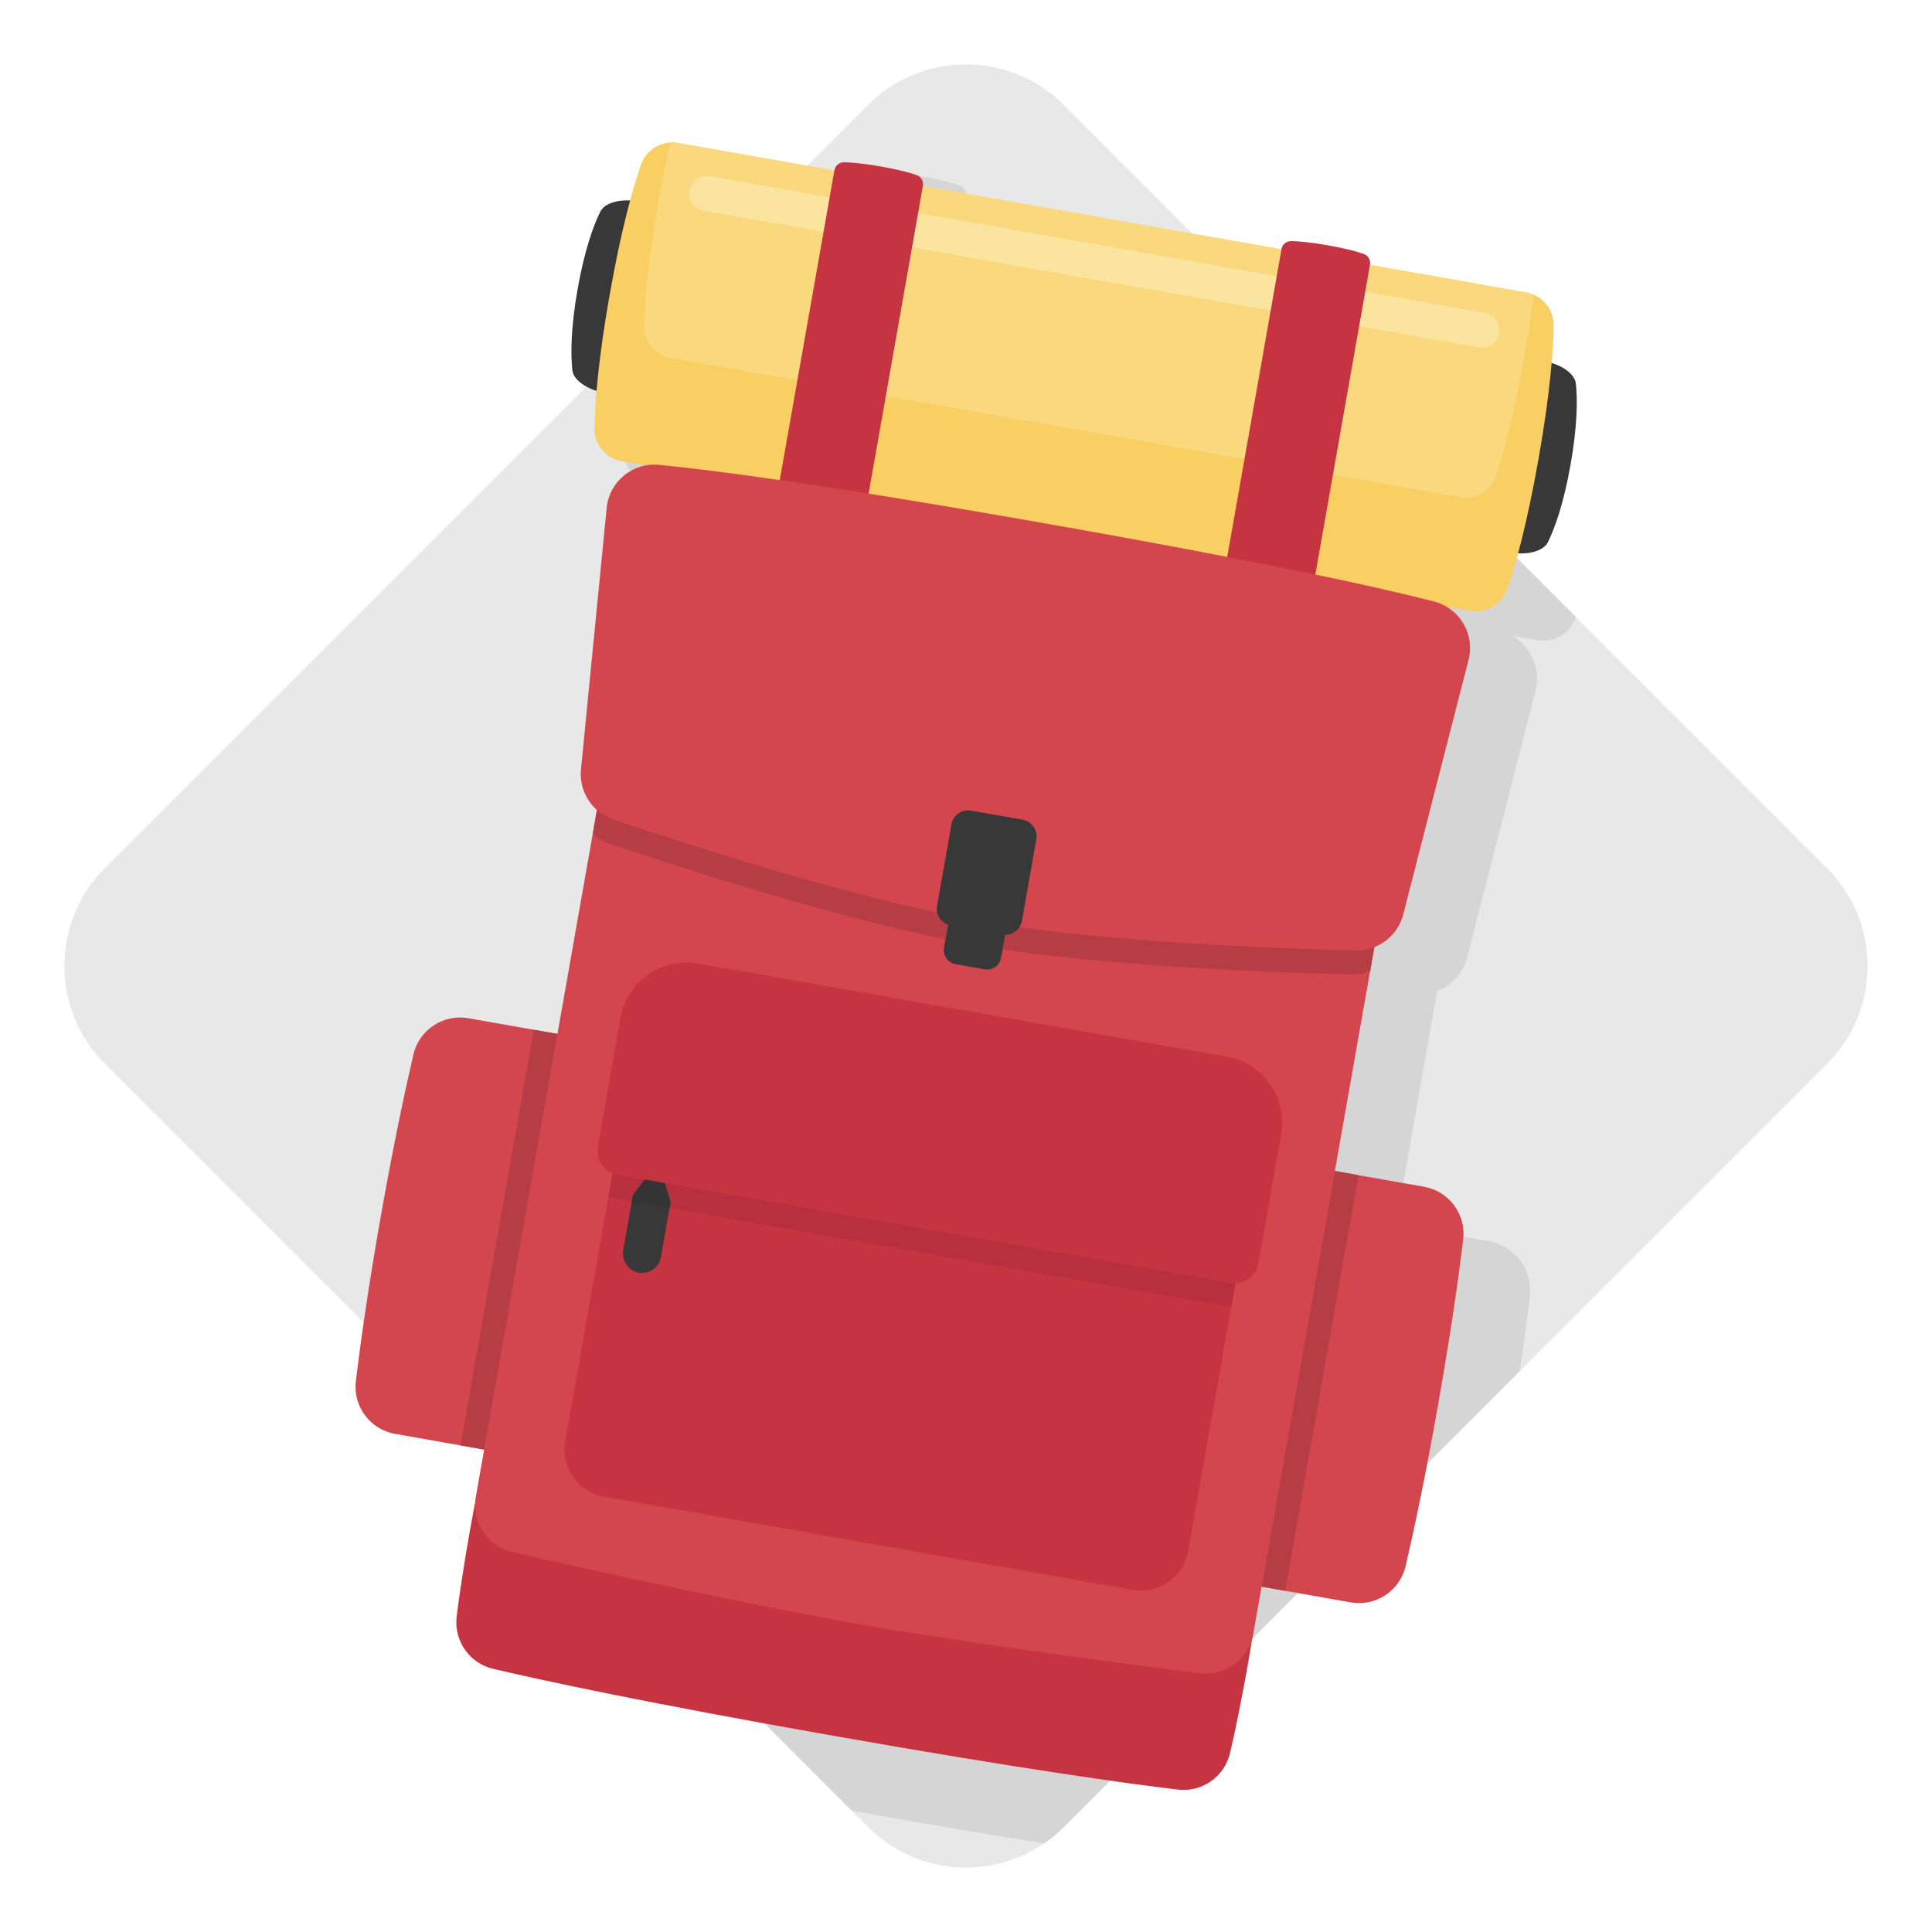
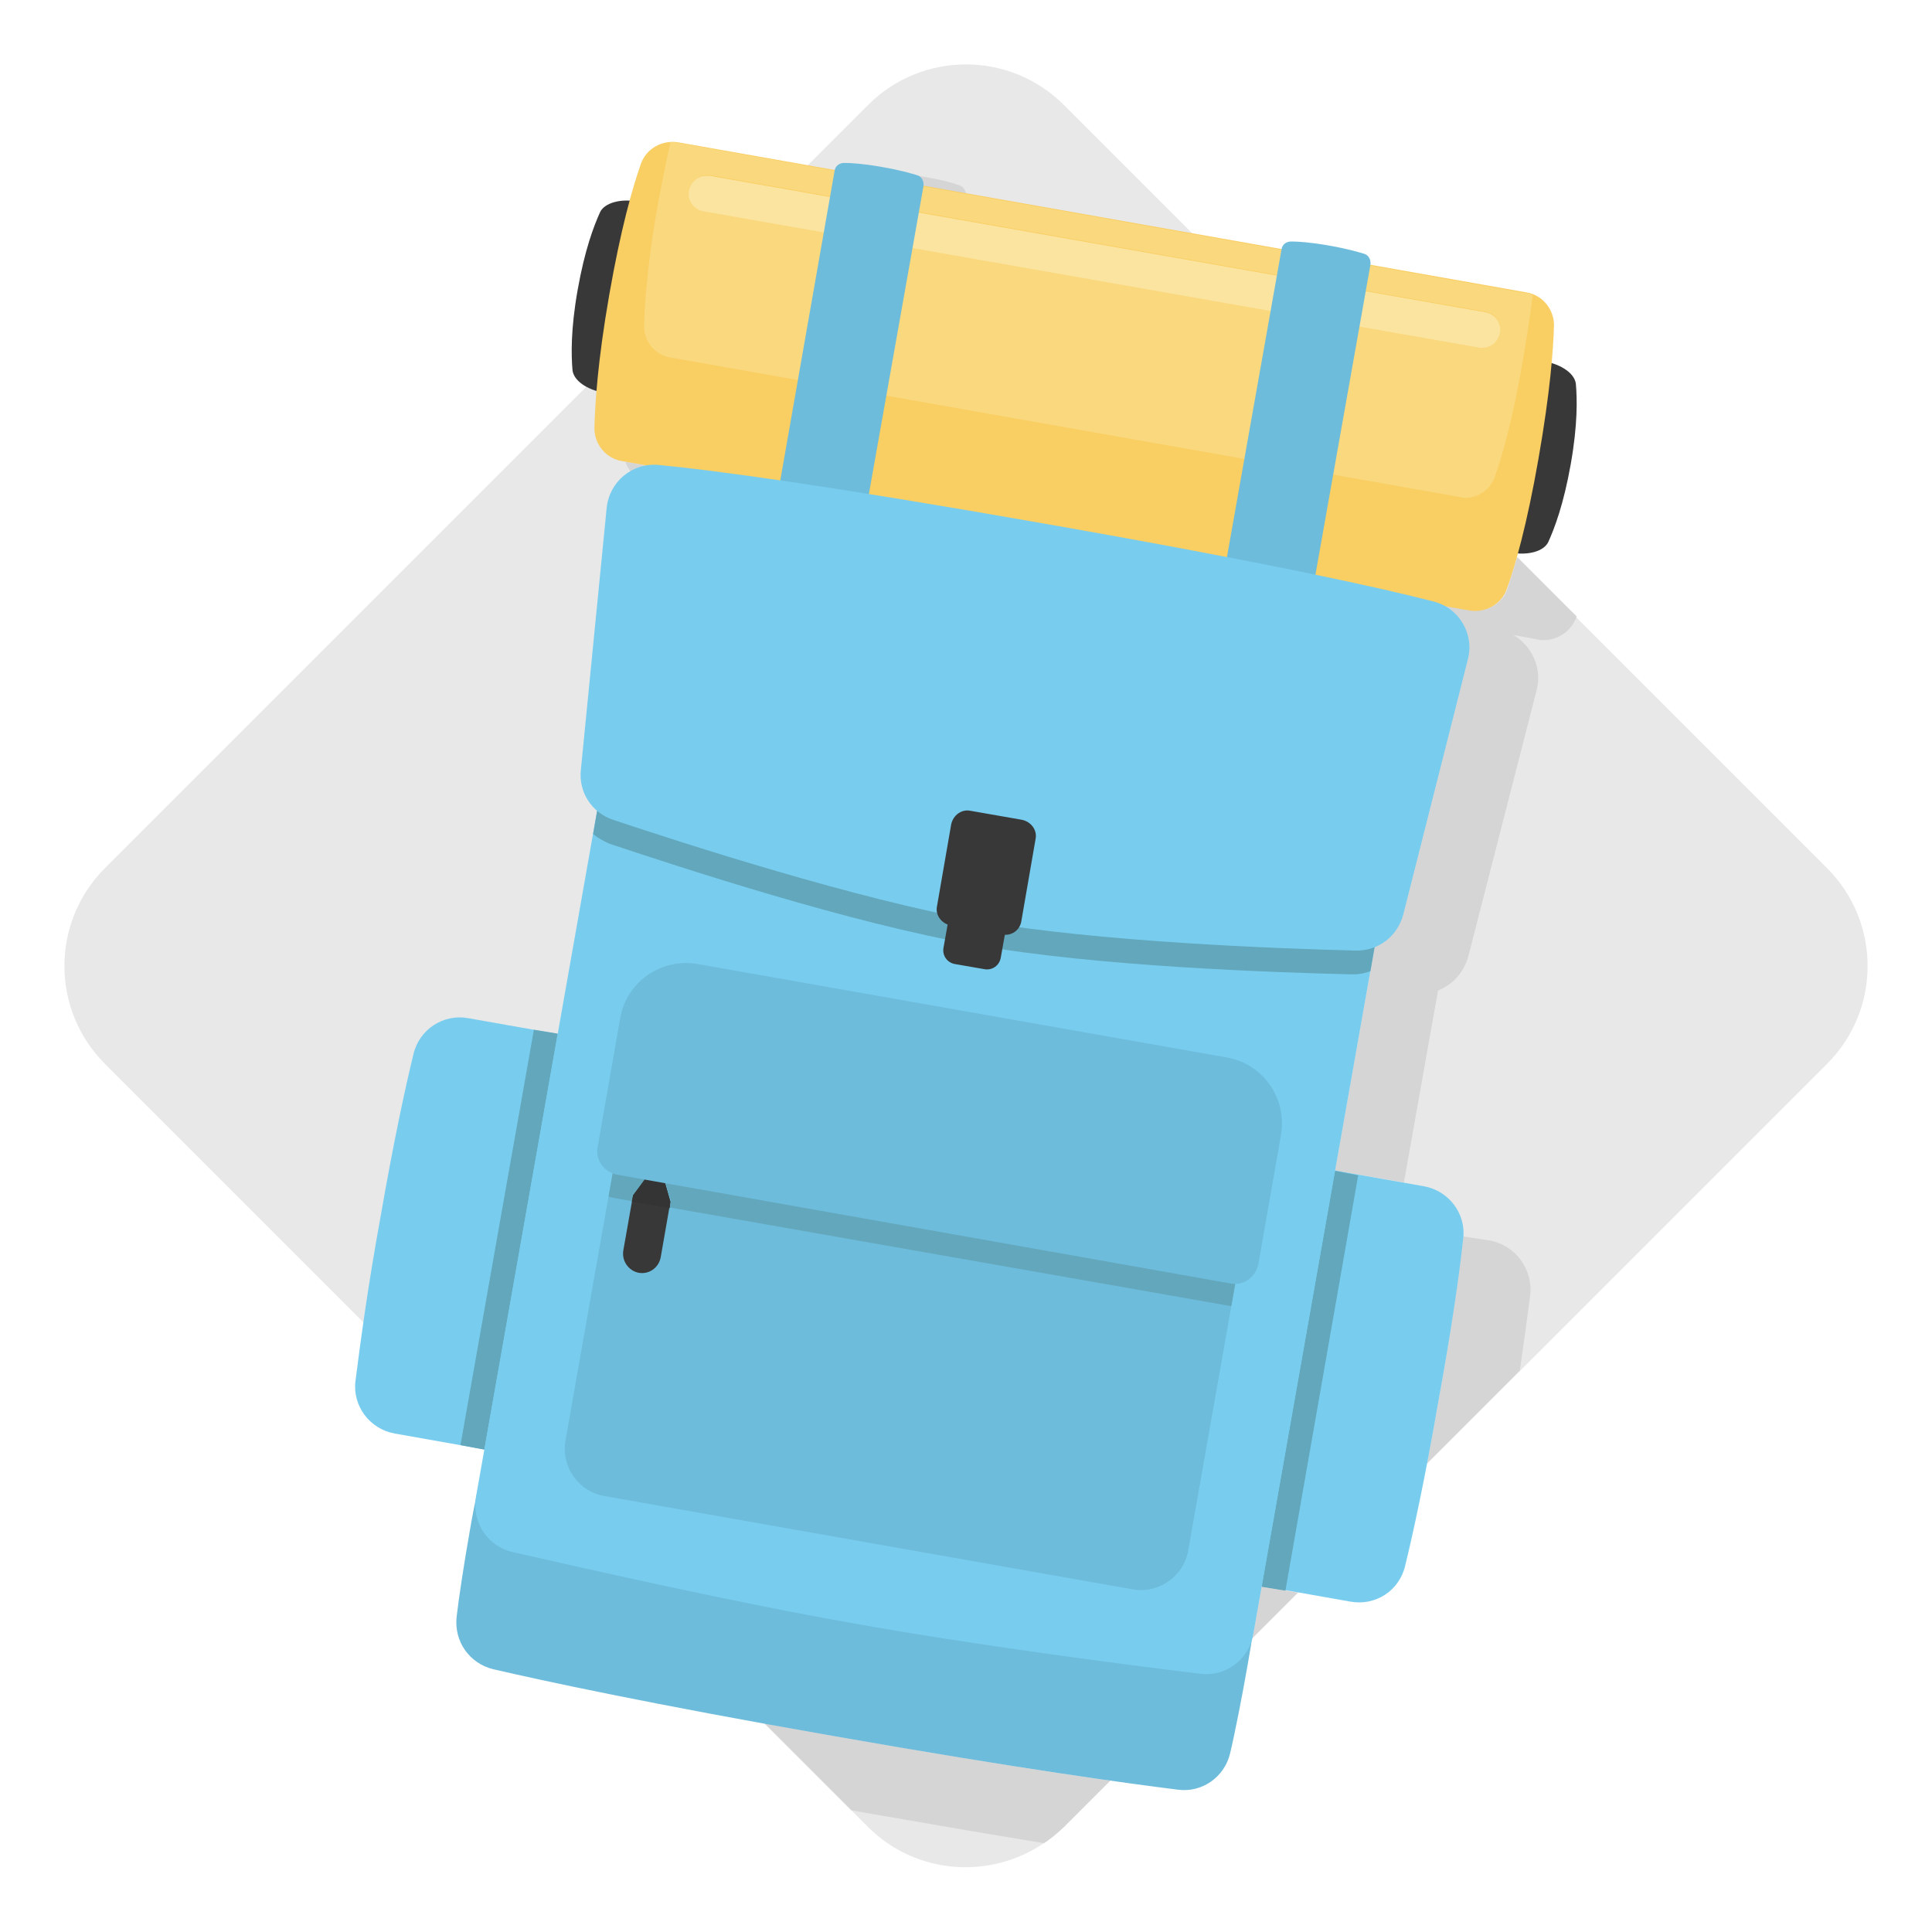
- <svg xmlns="http://www.w3.org/2000/svg" version="1" viewBox="0 0 300 300">
-   <path fill="#E8E8E8" d="M283.707 165.194l-47.73 47.73-70.785 70.785a21.227 21.227 0 0 1-3.054 2.536c-8.364 5.745-19.897 4.898-27.331-2.536l-2.536-2.537-72.073-72.073-43.905-43.905c-8.391-8.392-8.391-21.994 0-30.385L134.807 16.293c8.392-8.391 21.994-8.391 30.385 0l118.515 118.515c8.392 8.391 8.392 21.994 0 30.386" />
-   <path fill="#D5D5D5" d="M118.723 267.623l13.548 13.548c1.106.198 2.234.396 3.384.6a1633.745 1633.745 0 0 0 26.484 4.474 21.292 21.292 0 0 0 3.054-2.536l7.202-7.202c-9.338-1.321-23.142-3.469-42.82-6.939-3.841-.677-7.456-1.326-10.852-1.945m77.177-21.246l-1.295 7.344a7.558 7.558 0 0 1-.171.746l7.097-7.097-5.631-.993m31.346-54.335a7.467 7.467 0 0 1-.04.444c-.654 5.422-1.834 13.955-3.862 25.458a587.01 587.01 0 0 1-1.721 9.333l14.355-14.355a395.388 395.388 0 0 0 1.585-11.61 7.76 7.76 0 0 0-6.366-8.573l-3.951-.697M97.096 71.723a5.386 5.386 0 0 0 4.123 3.443l3.83.677c-3.313.616-5.965 3.346-6.312 6.873l-3.943 40.13 119.182 21.015-6.696 37.973 3.663.646 6.967 1.228 4.569-25.921.688-3.89a7.75 7.75 0 0 0 4.677-5.294l10.582-41.258a7.762 7.762 0 0 0-3.577-8.617l3.83.677a5.364 5.364 0 0 0 6.009-3.505l.028-.083-9.183-9.183a79.337 79.337 0 0 1-1.5 4.859 5.14 5.14 0 0 1-5.758 3.36L97.096 71.723m40.083-45.019c-.607 0-1.142.348-1.397.872l14.223 2.508a1.545 1.545 0 0 0-1.023-1.3c-1.029-.369-2.834-.88-5.827-1.409-2.999-.528-4.87-.66-5.965-.671h-.011" />
-   <path fill="#383838" d="M243.881 72.123c-1.092 6.194-2.483 9.945-3.519 12.061-.686 1.399-3.15 2.073-5.805 1.605L93.779 60.966c-2.655-.468-4.74-1.945-4.906-3.494-.249-2.342-.28-6.344.812-12.538 1.093-6.198 2.49-9.944 3.526-12.063.686-1.399 3.15-2.074 5.805-1.606l140.778 24.823c2.655.468 4.74 1.945 4.906 3.494.249 2.347.274 6.344-.819 12.541" />
-   <path fill="#F9CE62" d="M238.905 71.247c-1.818 10.308-3.617 16.642-4.872 20.246a5.145 5.145 0 0 1-5.758 3.36L96.582 71.632c-2.483-.438-4.296-2.603-4.262-5.127.053-3.816.522-10.384 2.34-20.692 1.819-10.314 3.623-16.641 4.88-20.251a5.145 5.145 0 0 1 5.758-3.36l131.692 23.22a5.145 5.145 0 0 1 4.262 5.127c-.054 3.823-.529 10.384-2.347 20.698" />
-   <path fill="#BCBCBC" d="M237.083 45.44l.011.002-.011-.002m-11.397-2.011l11.305 1.993.084.016-.082-.015-11.307-1.994" />
-   <path fill="#FAD87E" d="M230.138 53.993c-.157 0-.317-.014-.477-.042L109.263 32.722a2.727 2.727 0 1 1 .947-5.373l120.398 21.229a2.727 2.727 0 0 1-.47 5.415M104.427 22.125c-.117 0-.234.004-.349.012a182.377 182.377 0 0 0-1.881 9.338c-1.696 9.62-2.134 15.746-2.18 19.304-.037 2.35 1.654 4.371 3.969 4.779l122.829 21.658a4.783 4.783 0 0 0 5.365-3.133c1.174-3.359 2.85-9.266 4.546-18.886a182.89 182.89 0 0 0 1.427-9.419 4.984 4.984 0 0 0-1.06-.337l-.011-.002-.008-.002-.084-.016-11.305-1.993-120.388-21.226a4.952 4.952 0 0 0-.87-.077" />
-   <path fill="#FBE4A0" d="M109.733 27.307a2.728 2.728 0 0 0-.47 5.415l120.398 21.229a2.728 2.728 0 0 0 .947-5.373L110.21 27.349a2.771 2.771 0 0 0-.477-.042" />
-   <path fill="#C63442" d="M134.257 80.177l-13.738-2.422 9.05-51.323a1.484 1.484 0 0 1 1.476-1.231c1.049.01 2.84.14 5.71.646s4.598.997 5.586 1.346c.687.243 1.093.944.966 1.661l-9.05 51.323zm69.424 12.241l-13.738-2.422 9.05-51.323a1.483 1.483 0 0 1 1.476-1.23c1.049.01 2.84.139 5.71.645s4.598.997 5.586 1.346c.687.243 1.093.944.966 1.661l-9.05 51.323z" />
-   <path fill="#D3464E" d="M87.441 160.703L76.06 225.246l-14.705-2.593a7.437 7.437 0 0 1-6.099-8.214c.654-5.423 1.826-13.957 3.855-25.46 2.027-11.496 3.844-19.917 5.084-25.235a7.436 7.436 0 0 1 8.541-5.633l14.705 2.592m135.903 57.242c-2.027 11.496-3.837 19.918-5.077 25.237a7.439 7.439 0 0 1-8.541 5.634l-14.713-2.595 11.381-64.543 14.713 2.594a7.439 7.439 0 0 1 6.099 8.215c-.654 5.422-1.834 13.955-3.862 25.458" />
-   <path fill="#C63442" d="M190.988 272.264a7.427 7.427 0 0 1-8.105 5.624c-7.964-.951-24.219-3.192-53.308-8.321-29.142-5.138-45.187-8.595-52.981-10.423a7.43 7.43 0 0 1-5.692-8.076c.306-2.681 1.212-8.579 2.017-13.142.837-4.751 1.653-8.556 2.338-11.436a7.442 7.442 0 0 1 8.533-5.617l105.471 18.598a7.439 7.439 0 0 1 6.099 8.181 186.287 186.287 0 0 1-1.617 10.948c-.832 4.716-2.068 10.83-2.755 13.664" />
-   <path fill="#B73D44" d="M82.898 159.902l-11.38 64.543 3.663.646 11.381-64.543-3.664-.646m124.383 21.932L195.9 246.377l3.664.646 11.38-64.544-3.663-.645" />
-   <path fill="#D3464E" d="M213.977 143.86l-19.372 109.861a7.448 7.448 0 0 1-8.244 6.094c-11.629-1.446-35.419-4.53-53.7-7.754-18.288-3.224-41.698-8.463-53.113-11.08a7.448 7.448 0 0 1-5.663-8.546l19.372-109.861 120.72 21.286" />
-   <path fill="#C63442" d="M196 175.629l-11.498 65.209a7.443 7.443 0 0 1-8.619 6.036l-82.062-14.47a7.442 7.442 0 0 1-6.035-8.618l11.498-65.21a7.442 7.442 0 0 1 8.619-6.035l82.062 14.47a7.44 7.44 0 0 1 6.035 8.618" />
-   <path fill="#B73D44" d="M93.258 122.574l-1.221 6.924a7.326 7.326 0 0 0 2.542 1.476c11.358 3.839 37.634 12.363 56.662 15.718 19.021 3.354 46.635 4.332 58.621 4.61l.16.002a7.31 7.31 0 0 0 2.734-.519l1.221-6.924-119.182-21.016-1.537-.271" />
-   <path fill="#D3464E" d="M217.897 141.989a7.44 7.44 0 0 1-7.38 5.59c-11.985-.277-39.596-1.259-58.619-4.614-19.024-3.354-45.305-11.875-56.662-15.714a7.44 7.44 0 0 1-5.023-7.777l3.993-40.613a7.438 7.438 0 0 1 8.119-6.678c8.387.808 25.695 3.053 60.436 9.178 34.741 6.126 51.772 9.936 59.93 12.046a7.438 7.438 0 0 1 5.345 9.052l-10.139 39.53z" />
-   <path fill="#383838" d="M155.648 145.112l-8.01-1.412a2.623 2.623 0 0 1-2.128-3.039L147.742 128a2.623 2.623 0 0 1 3.039-2.128l8.01 1.412a2.623 2.623 0 0 1 2.128 3.039l-2.232 12.661a2.623 2.623 0 0 1-3.039 2.128z" />
-   <path fill="#383838" d="M152.918 150.517l-4.563-.805a2.174 2.174 0 0 1-1.764-2.519l2.461-13.957a2.175 2.175 0 0 1 2.519-1.764l4.563.805a2.174 2.174 0 0 1 1.764 2.519l-2.461 13.957a2.174 2.174 0 0 1-2.519 1.764zm-50.268 31.226l-1.307-.231-3.066 4.073-1.495 8.477c-.276 1.561.662 3.132 2.202 3.507a2.976 2.976 0 0 0 3.641-2.373l1.512-8.577-1.487-4.876" />
-   <path fill="#B8303D" d="M106.604 152.426a7.445 7.445 0 0 0-7.32 6.149l-4.816 27.315c.238.064.477.122.726.166l2.909.513.173-.984 3.066-4.073 1.307.231 1.488 4.876-.173.984 86.48 15.249c.249.043.493.072.739.093L196 175.629a7.445 7.445 0 0 0-6.035-8.619l-82.062-14.47a7.471 7.471 0 0 0-1.299-.114" />
-   <path fill="#343434" d="M101.342 181.512l-3.066 4.073-.173.984 5.861 1.034.174-.984-1.488-4.876-1.308-.231" />
-   <path fill="#C63442" d="M95.84 182.395a3.72 3.72 0 0 1-3.017-4.309l3.531-20.027c.999-5.665 6.401-9.448 12.067-8.449l82.062 14.47c5.665.999 9.448 6.401 8.449 12.067l-3.531 20.027a3.72 3.72 0 0 1-4.31 3.018L95.84 182.395z" />
+ <svg xmlns="http://www.w3.org/2000/svg" version="1.1" id="Layer_1" x="0px" y="0px" viewBox="0 0 300 300" style="enable-background:new 0 0 300 300;" xml:space="preserve">
+   <style type="text/css">
+ 	.st0{fill:#E8E8E8;}
+ 	.st1{fill:#D5D5D5;}
+ 	.st2{fill:#383838;}
+ 	.st3{fill:#F9CE62;}
+ 	.st4{fill:#BCBCBC;}
+ 	.st5{fill:#FAD87E;}
+ 	.st6{fill:#FBE4A0;}
+ 	.st7{fill:#6EBCDB;}
+ 	.st8{fill:#78CDEF;}
+ 	.st9{fill:#62A7BC;}
+ 	.st10{fill:#343434;}
+ </style>
+   <g>
+     <path class="st0" d="M283.7,165.2L236,212.9l-70.8,70.8c-1,1-2,1.8-3.1,2.5c-8.4,5.7-19.9,4.9-27.3-2.5l-2.5-2.5l-72.1-72.1   l-43.9-43.9c-8.4-8.4-8.4-22,0-30.4L134.8,16.3c8.4-8.4,22-8.4,30.4,0l118.5,118.5C292.1,143.2,292.1,156.8,283.7,165.2" />
+     <path class="st1" d="M118.7,267.6l13.5,13.5c1.1,0.2,2.2,0.4,3.4,0.6c10.3,1.8,19.1,3.3,26.5,4.5c1.1-0.7,2.1-1.6,3.1-2.5l7.2-7.2   c-9.3-1.3-23.1-3.5-42.8-6.9C125.7,268.9,122.1,268.2,118.7,267.6 M195.9,246.4l-1.3,7.3c0,0.3-0.1,0.5-0.2,0.7l7.1-7.1   L195.9,246.4 M227.2,192c0,0.1,0,0.3,0,0.4c-0.7,5.4-1.8,14-3.9,25.5c-0.6,3.4-1.2,6.5-1.7,9.3l14.4-14.4c0.7-4.8,1.2-8.6,1.6-11.6   c0.5-4.1-2.3-7.9-6.4-8.6L227.2,192 M97.1,71.7c0.6,1.8,2.2,3.1,4.1,3.4l3.8,0.7c-3.3,0.6-6,3.3-6.3,6.9l-3.9,40.1l119.2,21   l-6.7,38l3.7,0.6l7,1.2l4.6-25.9l0.7-3.9c2.3-0.9,4-2.8,4.7-5.3l10.6-41.3c0.9-3.4-0.7-6.9-3.6-8.6l3.8,0.7   c0.3,0.1,0.6,0.1,0.9,0.1c2.2,0,4.3-1.4,5.1-3.6l0-0.1l-9.2-9.2c-0.6,2-1.1,3.6-1.5,4.9c-0.7,2.1-2.7,3.4-4.9,3.4   c-0.3,0-0.6,0-0.9-0.1L97.1,71.7 M137.2,26.7c-0.6,0-1.1,0.3-1.4,0.9l14.2,2.5c-0.1-0.6-0.4-1.1-1-1.3c-1-0.4-2.8-0.9-5.8-1.4   C140.2,26.8,138.3,26.7,137.2,26.7C137.2,26.7,137.2,26.7,137.2,26.7" />
+     <path class="st2" d="M243.9,72.1c-1.1,6.2-2.5,9.9-3.5,12.1c-0.7,1.4-3.1,2.1-5.8,1.6L93.8,61c-2.7-0.5-4.7-1.9-4.9-3.5   c-0.2-2.3-0.3-6.3,0.8-12.5c1.1-6.2,2.5-9.9,3.5-12.1c0.7-1.4,3.2-2.1,5.8-1.6l140.8,24.8c2.7,0.5,4.7,1.9,4.9,3.5   C244.9,61.9,245,65.9,243.9,72.1" />
+     <path class="st3" d="M238.9,71.2c-1.8,10.3-3.6,16.6-4.9,20.2c-0.8,2.4-3.3,3.8-5.8,3.4L96.6,71.6c-2.5-0.4-4.3-2.6-4.3-5.1   c0.1-3.8,0.5-10.4,2.3-20.7c1.8-10.3,3.6-16.6,4.9-20.3c0.8-2.4,3.3-3.8,5.8-3.4L237,45.4c2.5,0.4,4.3,2.6,4.3,5.1   C241.2,54.4,240.7,60.9,238.9,71.2" />
+     <path class="st4" d="M237.1,45.4C237.1,45.4,237.1,45.4,237.1,45.4C237.1,45.4,237.1,45.4,237.1,45.4 M225.7,43.4l11.3,2   c0,0,0.1,0,0.1,0c0,0-0.1,0-0.1,0L225.7,43.4" />
+     <path class="st5" d="M230.1,54c-0.2,0-0.3,0-0.5,0L109.3,32.7c-1.5-0.3-2.5-1.7-2.2-3.2c0.2-1.3,1.4-2.3,2.7-2.3c0.2,0,0.3,0,0.5,0   l120.4,21.2c1.5,0.3,2.5,1.7,2.2,3.2C232.6,53.1,231.4,54,230.1,54 M104.4,22.1c-0.1,0-0.2,0-0.3,0c-0.6,2.6-1.2,5.7-1.9,9.3   c-1.7,9.6-2.1,15.7-2.2,19.3c0,2.3,1.7,4.4,4,4.8l122.8,21.7c0.3,0.1,0.6,0.1,0.8,0.1c2,0,3.8-1.3,4.5-3.2   c1.2-3.4,2.9-9.3,4.5-18.9c0.6-3.6,1.1-6.7,1.4-9.4c-0.3-0.1-0.7-0.3-1.1-0.3c0,0,0,0,0,0c0,0,0,0,0,0c0,0-0.1,0-0.1,0l-11.3-2   L105.3,22.2C105,22.1,104.7,22.1,104.4,22.1" />
+     <path class="st6" d="M109.7,27.3c-1.3,0-2.4,0.9-2.7,2.3c-0.3,1.5,0.7,2.9,2.2,3.2L229.7,54c0.2,0,0.3,0,0.5,0   c1.3,0,2.4-0.9,2.7-2.3c0.3-1.5-0.7-2.9-2.2-3.2L110.2,27.3C110.1,27.3,109.9,27.3,109.7,27.3" />
+     <path class="st7" d="M134.3,80.2l-13.7-2.4l9-51.3c0.1-0.7,0.7-1.2,1.5-1.2c1,0,2.8,0.1,5.7,0.6c2.9,0.5,4.6,1,5.6,1.3   c0.7,0.2,1.1,0.9,1,1.7L134.3,80.2z" />
+     <path class="st7" d="M203.7,92.4L189.9,90l9.1-51.3c0.1-0.7,0.7-1.2,1.5-1.2c1,0,2.8,0.1,5.7,0.6c2.9,0.5,4.6,1,5.6,1.3   c0.7,0.2,1.1,0.9,1,1.7L203.7,92.4z" />
+     <path class="st8" d="M87.4,160.7l-11.4,64.5l-14.7-2.6c-3.9-0.7-6.6-4.3-6.1-8.2c0.7-5.4,1.8-14,3.9-25.5c2-11.5,3.8-19.9,5.1-25.2   c0.9-3.9,4.7-6.3,8.5-5.6L87.4,160.7" />
+     <path class="st8" d="M223.3,217.9c-2,11.5-3.8,19.9-5.1,25.2c-0.9,3.9-4.6,6.3-8.5,5.6l-14.7-2.6l11.4-64.5l14.7,2.6   c3.9,0.7,6.6,4.3,6.1,8.2C226.6,197.9,225.4,206.4,223.3,217.9" />
+     <path class="st7" d="M191,272.3c-0.9,3.7-4.4,6.1-8.1,5.6c-8-1-24.2-3.2-53.3-8.3c-29.1-5.1-45.2-8.6-53-10.4   c-3.7-0.9-6.1-4.3-5.7-8.1c0.3-2.7,1.2-8.6,2-13.1c0.8-4.8,1.7-8.6,2.3-11.4c0.9-3.8,4.6-6.3,8.5-5.6l105.5,18.6   c3.9,0.7,6.6,4.3,6.1,8.2c-0.3,2.8-0.8,6.5-1.6,10.9C192.9,263.3,191.7,269.4,191,272.3" />
+     <polyline class="st9" points="82.9,159.9 71.5,224.4 75.2,225.1 86.6,160.5 82.9,159.9  " />
+     <polyline class="st9" points="207.3,181.8 195.9,246.4 199.6,247 210.9,182.5 207.3,181.8  " />
+     <path class="st8" d="M214,143.9l-19.4,109.9c-0.7,3.9-4.3,6.6-8.2,6.1c-11.6-1.4-35.4-4.5-53.7-7.8c-18.3-3.2-41.7-8.5-53.1-11.1   c-3.9-0.9-6.3-4.6-5.7-8.5l19.4-109.9L214,143.9" />
+     <path class="st7" d="M196,175.6l-11.5,65.2c-0.7,4-4.6,6.7-8.6,6l-82.1-14.5c-4-0.7-6.7-4.6-6-8.6l11.5-65.2c0.7-4,4.6-6.7,8.6-6   L190,167C194,167.7,196.7,171.6,196,175.6" />
+     <path class="st9" d="M93.3,122.6l-1.2,6.9c0.7,0.6,1.6,1.1,2.5,1.5c11.4,3.8,37.6,12.4,56.7,15.7c19,3.4,46.6,4.3,58.6,4.6   c0.1,0,0.1,0,0.2,0c1,0,1.9-0.2,2.7-0.5l1.2-6.9l-119.2-21L93.3,122.6" />
+     <path class="st8" d="M217.9,142c-0.9,3.4-3.9,5.7-7.4,5.6c-12-0.3-39.6-1.3-58.6-4.6c-19-3.4-45.3-11.9-56.7-15.7   c-3.3-1.1-5.4-4.3-5-7.8l4-40.6c0.4-4.1,4-7.1,8.1-6.7c8.4,0.8,25.7,3.1,60.4,9.2c34.7,6.1,51.8,9.9,59.9,12c4,1,6.4,5.1,5.3,9.1   L217.9,142z" />
+     <path class="st2" d="M155.6,145.1l-8-1.4c-1.4-0.3-2.4-1.6-2.1-3l2.2-12.7c0.3-1.4,1.6-2.4,3-2.1l8,1.4c1.4,0.3,2.4,1.6,2.1,3   l-2.2,12.7C158.4,144.4,157.1,145.4,155.6,145.1z" />
+     <path class="st2" d="M152.9,150.5l-4.6-0.8c-1.2-0.2-2-1.3-1.8-2.5l2.5-14c0.2-1.2,1.3-2,2.5-1.8l4.6,0.8c1.2,0.2,2,1.3,1.8,2.5   l-2.5,14C155.2,149.9,154.1,150.7,152.9,150.5z" />
+     <path class="st2" d="M102.7,181.7l-1.3-0.2l-3.1,4.1l-1.5,8.5c-0.3,1.6,0.7,3.1,2.2,3.5c1.7,0.4,3.3-0.7,3.6-2.4l1.5-8.6   L102.7,181.7" />
+     <path class="st9" d="M106.6,152.4c-3.5,0-6.7,2.5-7.3,6.1l-4.8,27.3c0.2,0.1,0.5,0.1,0.7,0.2l2.9,0.5l0.2-1l3.1-4.1l1.3,0.2   l1.5,4.9l-0.2,1l86.5,15.2c0.2,0,0.5,0.1,0.7,0.1l4.8-27.3c0.1-0.4,0.1-0.9,0.1-1.3c0-3.5-2.5-6.7-6.1-7.3l-82.1-14.5   C107.5,152.5,107,152.4,106.6,152.4" />
+     <polyline class="st10" points="101.3,181.5 98.3,185.6 98.1,186.6 104,187.6 104.1,186.6 102.7,181.7 101.3,181.5  " />
+     <path class="st7" d="M95.8,182.4c-2-0.4-3.4-2.3-3-4.3l3.5-20c1-5.7,6.4-9.4,12.1-8.4l82.1,14.5c5.7,1,9.4,6.4,8.4,12.1l-3.5,20   c-0.4,2-2.3,3.4-4.3,3L95.8,182.4z" />
+   </g>
</svg>
